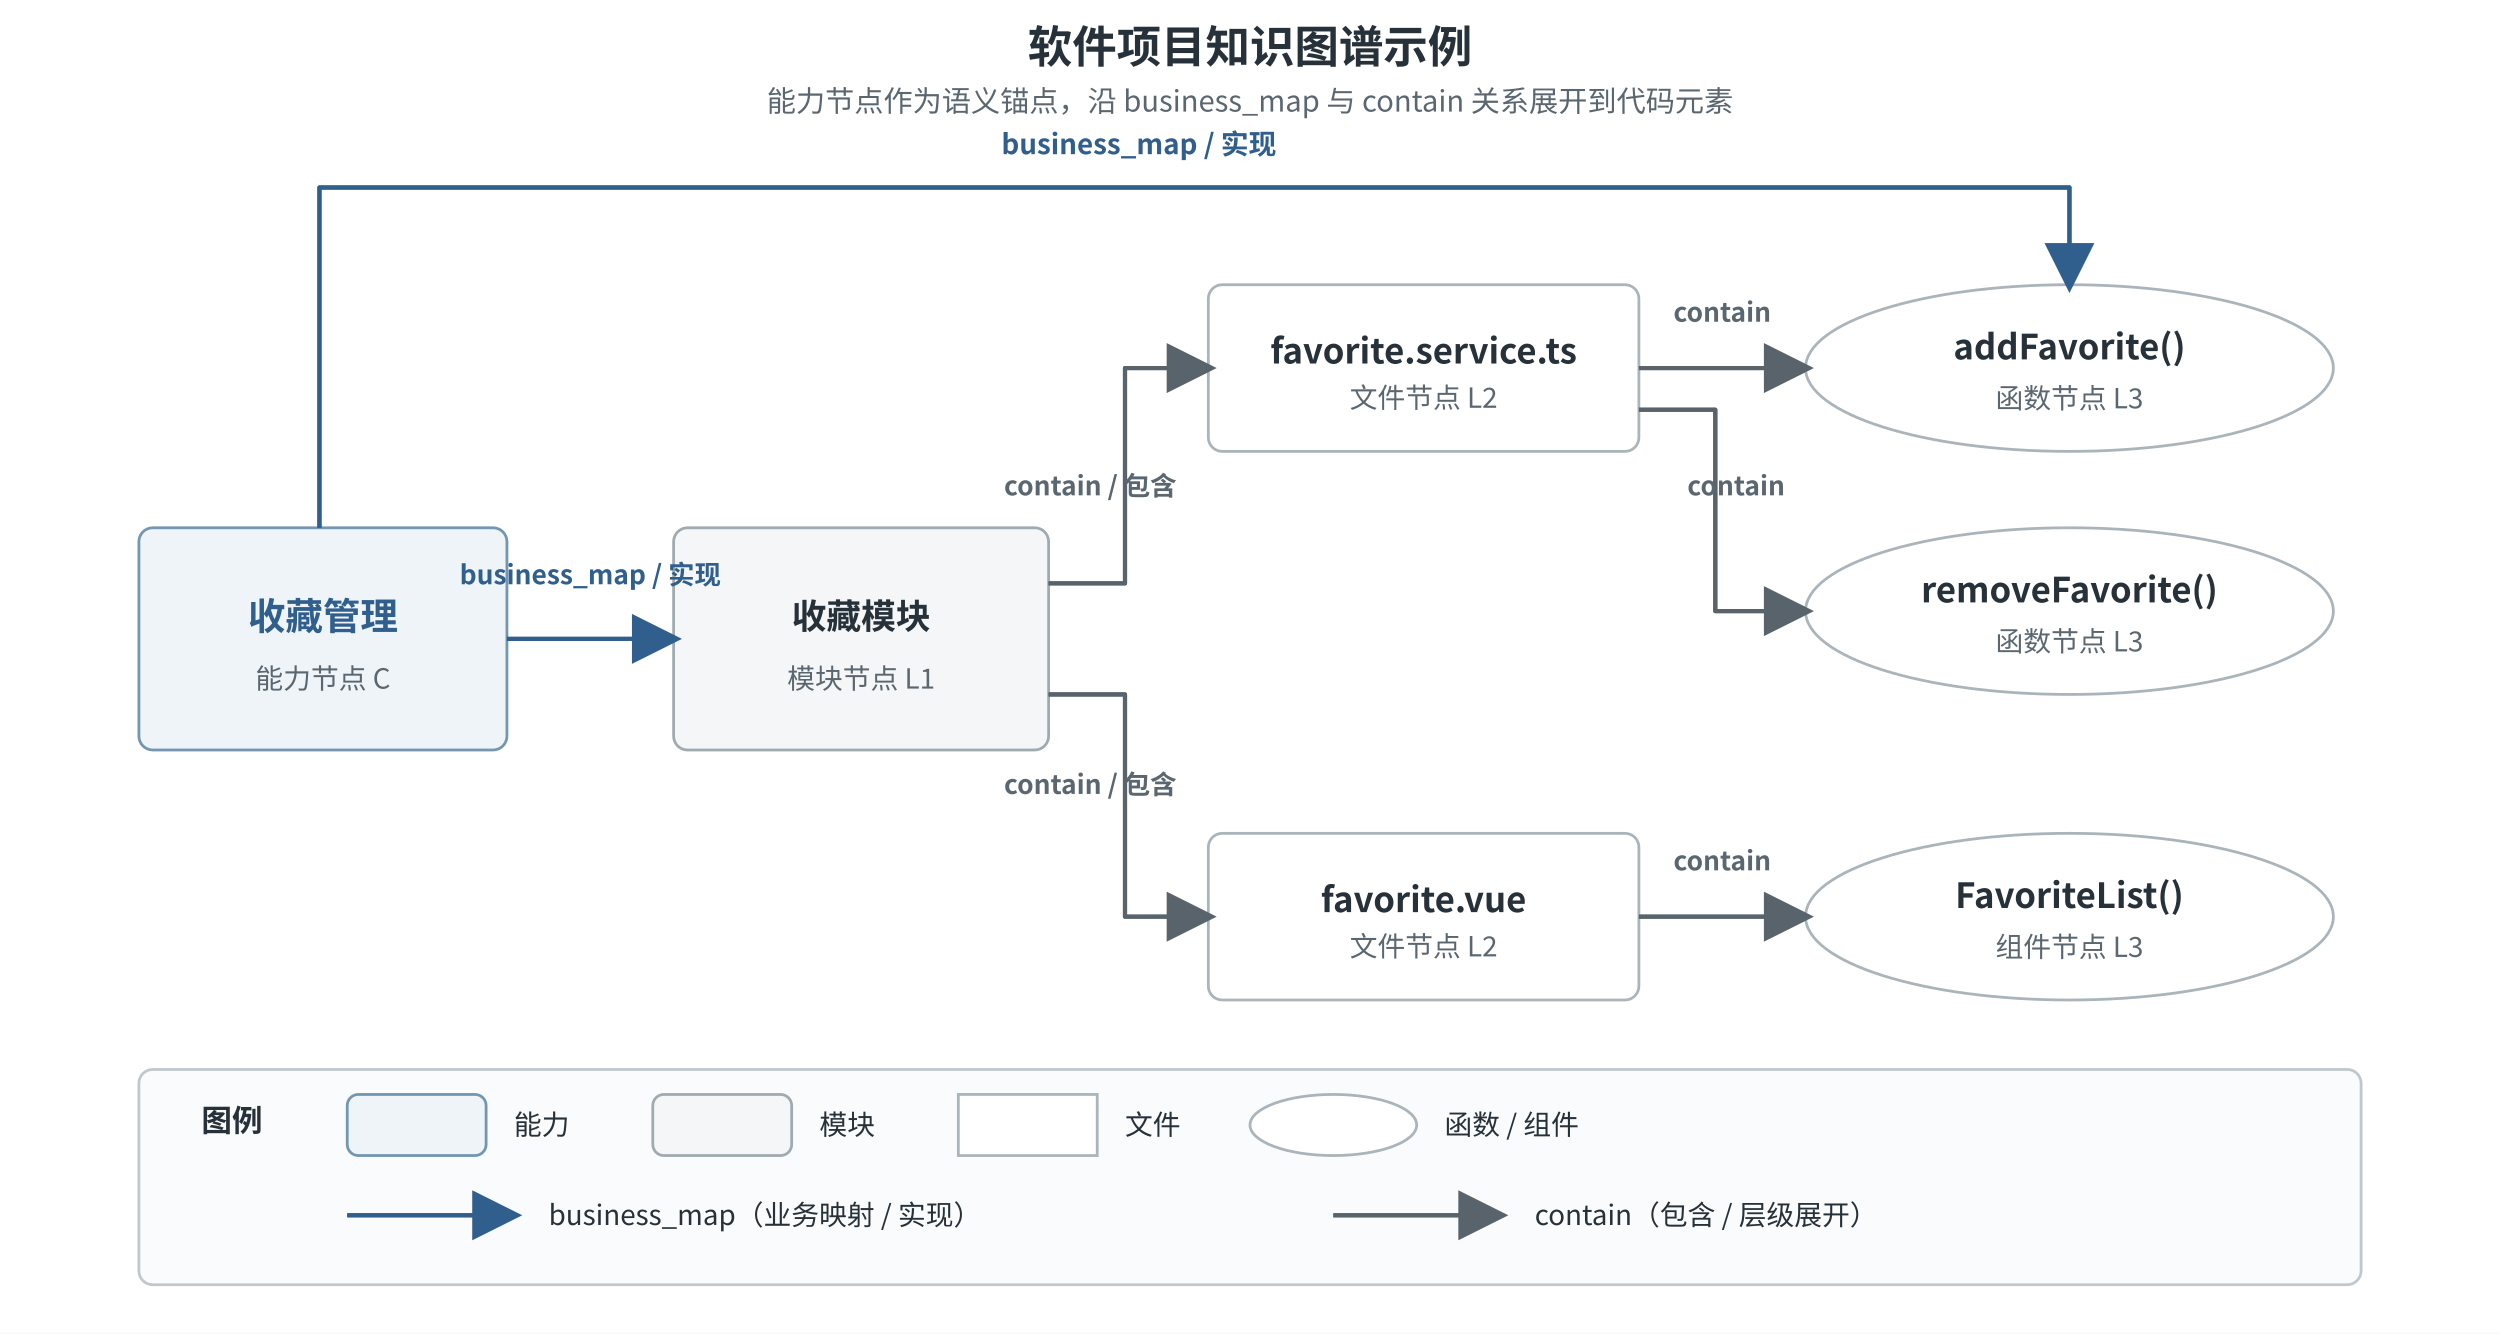
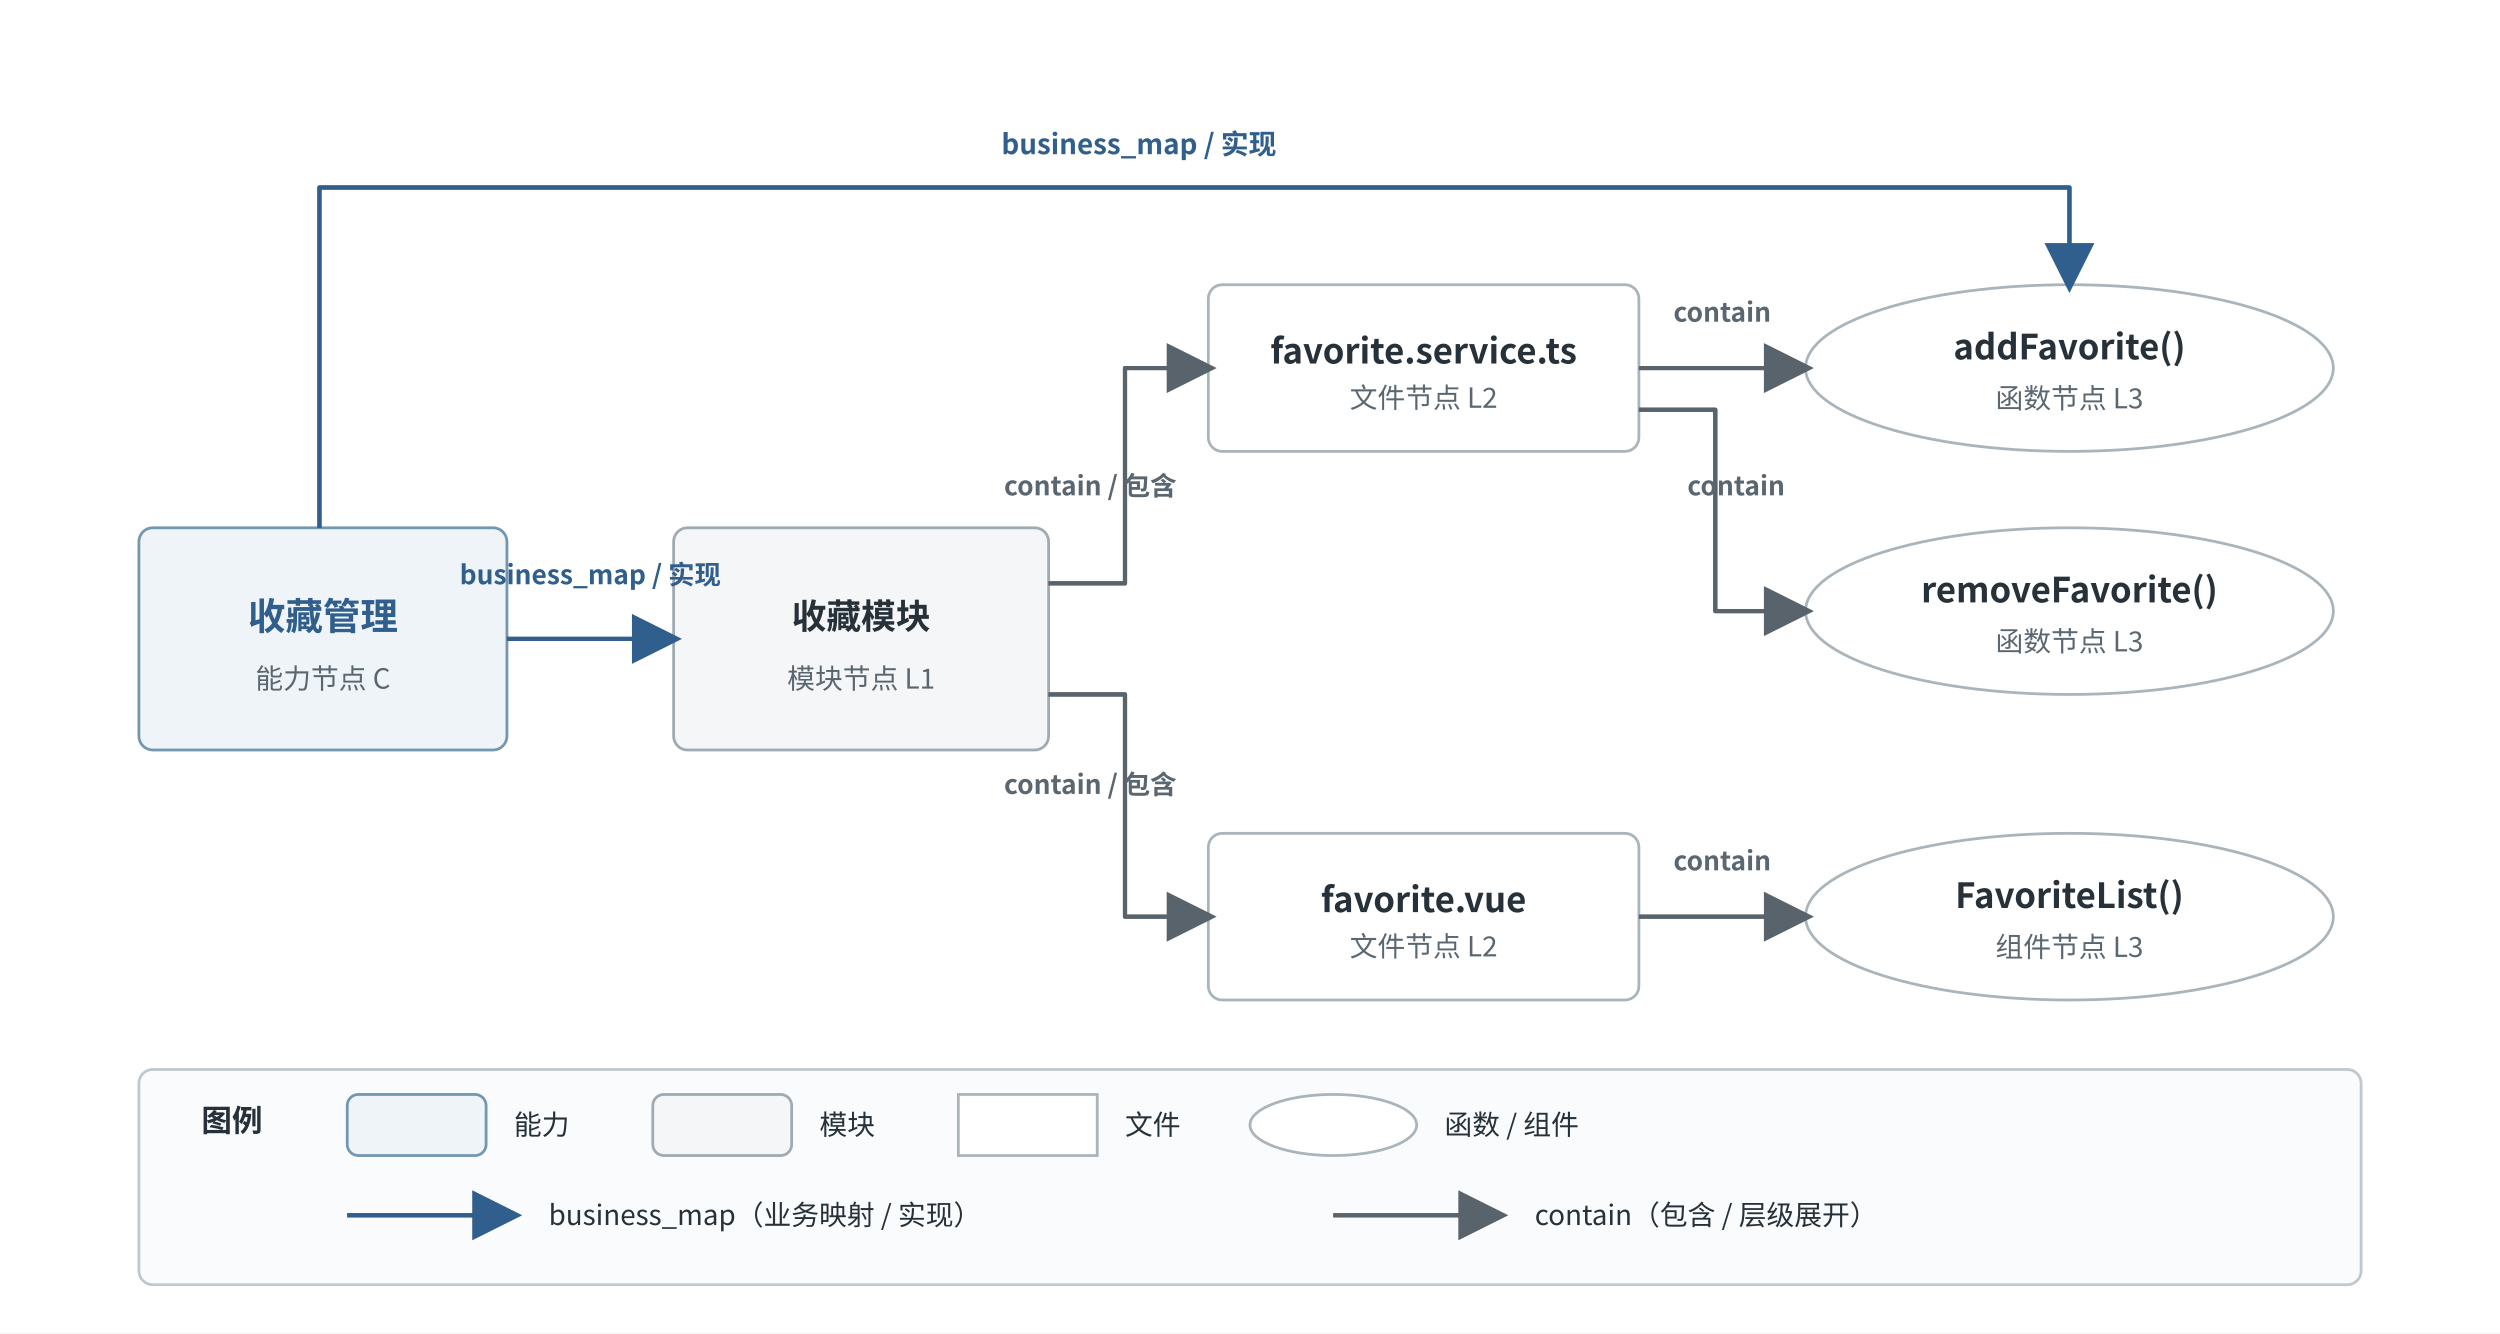
<svg xmlns="http://www.w3.org/2000/svg" width="1800" height="960" viewBox="0 0 1800 960">
  <defs>
    <marker id="arrow-gray" markerWidth="12" markerHeight="12" refX="10" refY="6" orient="auto" markerUnits="strokeWidth">
      <path d="M0,0 L12,6 L0,12 Z" fill="#59636c" />
    </marker>
    <marker id="arrow-blue" markerWidth="12" markerHeight="12" refX="10" refY="6" orient="auto" markerUnits="strokeWidth">
      <path d="M0,0 L12,6 L0,12 Z" fill="#315f8d" />
    </marker>
    <marker id="arrow-green" markerWidth="12" markerHeight="12" refX="10" refY="6" orient="auto" markerUnits="strokeWidth">
      <path d="M0,0 L12,6 L0,12 Z" fill="#5f8178" />
    </marker>
    <marker id="arrow-red" markerWidth="12" markerHeight="12" refX="10" refY="6" orient="auto" markerUnits="strokeWidth">
      <path d="M0,0 L12,6 L0,12 Z" fill="#a15e50" />
    </marker>
  </defs>
  <rect width="1800" height="960" fill="#ffffff" />
-   <text x="900" y="34" text-anchor="middle" dominant-baseline="middle" style="font-family:Microsoft YaHei,Noto Sans CJK SC,SimSun,sans-serif;font-size:32px;font-weight:600;fill:#27313a">软件项目知识图谱示例</text>
-   <text x="900" y="73" text-anchor="middle" dominant-baseline="middle" style="font-family:Microsoft YaHei,Noto Sans CJK SC,SimSun,sans-serif;font-size:21px;fill:#5b6770">能力节点作为语义锚点，沿 business_map 与 contain 关系展开到代码元素</text>
  <rect x="100" y="380" width="265" height="160" rx="10" fill="#eef4f8" stroke="#7396b1" stroke-width="2" />
  <text x="232.5" y="444.0" text-anchor="middle" dominant-baseline="middle" style="font-family:Microsoft YaHei,Noto Sans CJK SC,SimSun,sans-serif;font-size:27px;font-weight:600;fill:#315f8d">收藏管理</text>
  <text x="232.5" y="488.8" text-anchor="middle" dominant-baseline="middle" style="font-family:Microsoft YaHei,Noto Sans CJK SC,SimSun,sans-serif;font-size:20px;fill:#5b6770">能力节点 C</text>
  <rect x="485" y="380" width="270" height="160" rx="10" fill="#f4f6f7" stroke="#9faab1" stroke-width="2" />
  <text x="620.0" y="444.0" text-anchor="middle" dominant-baseline="middle" style="font-family:Microsoft YaHei,Noto Sans CJK SC,SimSun,sans-serif;font-size:25px;font-weight:600;fill:#27313a">收藏模块</text>
  <text x="620.0" y="488.8" text-anchor="middle" dominant-baseline="middle" style="font-family:Microsoft YaHei,Noto Sans CJK SC,SimSun,sans-serif;font-size:20px;fill:#5b6770">模块节点 L1</text>
  <rect x="870" y="205" width="310" height="120" rx="10" fill="#ffffff" stroke="#aab4bb" stroke-width="2" />
  <text x="1025.0" y="253.0" text-anchor="middle" dominant-baseline="middle" style="font-family:Microsoft YaHei,Noto Sans CJK SC,SimSun,sans-serif;font-size:25px;font-weight:600;fill:#27313a">favorite.service.ts</text>
  <text x="1025.0" y="286.6" text-anchor="middle" dominant-baseline="middle" style="font-family:Microsoft YaHei,Noto Sans CJK SC,SimSun,sans-serif;font-size:20px;fill:#5b6770">文件节点 L2</text>
  <rect x="870" y="600" width="310" height="120" rx="10" fill="#ffffff" stroke="#aab4bb" stroke-width="2" />
  <text x="1025.0" y="648.0" text-anchor="middle" dominant-baseline="middle" style="font-family:Microsoft YaHei,Noto Sans CJK SC,SimSun,sans-serif;font-size:25px;font-weight:600;fill:#27313a">favorite.vue</text>
  <text x="1025.0" y="681.6" text-anchor="middle" dominant-baseline="middle" style="font-family:Microsoft YaHei,Noto Sans CJK SC,SimSun,sans-serif;font-size:20px;fill:#5b6770">文件节点 L2</text>
  <ellipse cx="1490.0" cy="265.0" rx="190.0" ry="60.0" fill="#ffffff" stroke="#aab4bb" stroke-width="2" />
  <text x="1490.0" y="250" text-anchor="middle" dominant-baseline="middle" style="font-family:Microsoft YaHei,Noto Sans CJK SC,SimSun,sans-serif;font-size:25px;font-weight:600;fill:#27313a">addFavorite()</text>
  <text x="1490.0" y="287" text-anchor="middle" dominant-baseline="middle" style="font-family:Microsoft YaHei,Noto Sans CJK SC,SimSun,sans-serif;font-size:20px;fill:#5b6770">函数节点 L3</text>
  <ellipse cx="1490.0" cy="440.0" rx="190.0" ry="60.0" fill="#ffffff" stroke="#aab4bb" stroke-width="2" />
  <text x="1490.0" y="425" text-anchor="middle" dominant-baseline="middle" style="font-family:Microsoft YaHei,Noto Sans CJK SC,SimSun,sans-serif;font-size:25px;font-weight:600;fill:#27313a">removeFavorite()</text>
  <text x="1490.0" y="462" text-anchor="middle" dominant-baseline="middle" style="font-family:Microsoft YaHei,Noto Sans CJK SC,SimSun,sans-serif;font-size:20px;fill:#5b6770">函数节点 L3</text>
  <ellipse cx="1490.0" cy="660.0" rx="190.0" ry="60.0" fill="#ffffff" stroke="#aab4bb" stroke-width="2" />
  <text x="1490.0" y="645" text-anchor="middle" dominant-baseline="middle" style="font-family:Microsoft YaHei,Noto Sans CJK SC,SimSun,sans-serif;font-size:25px;font-weight:600;fill:#27313a">FavoriteList()</text>
  <text x="1490.0" y="682" text-anchor="middle" dominant-baseline="middle" style="font-family:Microsoft YaHei,Noto Sans CJK SC,SimSun,sans-serif;font-size:20px;fill:#5b6770">组件节点 L3</text>
  <polyline points="365,460 485,460" fill="none" stroke="#315f8d" stroke-width="3" stroke-linejoin="round" />
  <polyline points="365,460 485,460" fill="none" stroke="#315f8d" stroke-width="3" stroke-linejoin="round" marker-end="url(#arrow-blue)" />
  <text x="425" y="414" text-anchor="middle" dominant-baseline="middle" style="font-family:Microsoft YaHei,Noto Sans CJK SC,SimSun,sans-serif;font-size:19px;font-weight:600;fill:#315f8d">business_map / 实现</text>
  <polyline points="230,380 230,135 1490,135 1490,205" fill="none" stroke="#315f8d" stroke-width="3" stroke-linejoin="round" />
  <polyline points="230,380 230,135 1490,135 1490,205" fill="none" stroke="#315f8d" stroke-width="3" stroke-linejoin="round" marker-end="url(#arrow-blue)" />
  <text x="820" y="104" text-anchor="middle" dominant-baseline="middle" style="font-family:Microsoft YaHei,Noto Sans CJK SC,SimSun,sans-serif;font-size:20px;font-weight:600;fill:#315f8d">business_map / 实现</text>
  <polyline points="755,420 810,420 810,265 870,265" fill="none" stroke="#59636c" stroke-width="3" stroke-linejoin="round" />
  <polyline points="755,420 810,420 810,265 870,265" fill="none" stroke="#59636c" stroke-width="3" stroke-linejoin="round" marker-end="url(#arrow-gray)" />
  <text x="785" y="350" text-anchor="middle" dominant-baseline="middle" style="font-family:Microsoft YaHei,Noto Sans CJK SC,SimSun,sans-serif;font-size:19px;font-weight:600;fill:#5b6770">contain / 包含</text>
  <polyline points="755,500 810,500 810,660 870,660" fill="none" stroke="#59636c" stroke-width="3" stroke-linejoin="round" />
  <polyline points="755,500 810,500 810,660 870,660" fill="none" stroke="#59636c" stroke-width="3" stroke-linejoin="round" marker-end="url(#arrow-gray)" />
  <text x="785" y="565" text-anchor="middle" dominant-baseline="middle" style="font-family:Microsoft YaHei,Noto Sans CJK SC,SimSun,sans-serif;font-size:19px;font-weight:600;fill:#5b6770">contain / 包含</text>
  <polyline points="1180,265 1300,265" fill="none" stroke="#59636c" stroke-width="3" stroke-linejoin="round" />
  <polyline points="1180,265 1300,265" fill="none" stroke="#59636c" stroke-width="3" stroke-linejoin="round" marker-end="url(#arrow-gray)" />
  <text x="1240" y="225" text-anchor="middle" dominant-baseline="middle" style="font-family:Microsoft YaHei,Noto Sans CJK SC,SimSun,sans-serif;font-size:19px;font-weight:600;fill:#5b6770">contain</text>
  <polyline points="1180,295 1235,295 1235,440 1300,440" fill="none" stroke="#59636c" stroke-width="3" stroke-linejoin="round" />
  <polyline points="1180,295 1235,295 1235,440 1300,440" fill="none" stroke="#59636c" stroke-width="3" stroke-linejoin="round" marker-end="url(#arrow-gray)" />
  <text x="1250" y="350" text-anchor="middle" dominant-baseline="middle" style="font-family:Microsoft YaHei,Noto Sans CJK SC,SimSun,sans-serif;font-size:19px;font-weight:600;fill:#5b6770">contain</text>
  <polyline points="1180,660 1300,660" fill="none" stroke="#59636c" stroke-width="3" stroke-linejoin="round" />
  <polyline points="1180,660 1300,660" fill="none" stroke="#59636c" stroke-width="3" stroke-linejoin="round" marker-end="url(#arrow-gray)" />
  <text x="1240" y="620" text-anchor="middle" dominant-baseline="middle" style="font-family:Microsoft YaHei,Noto Sans CJK SC,SimSun,sans-serif;font-size:19px;font-weight:600;fill:#5b6770">contain</text>
  <rect x="100" y="770" width="1600" height="155" rx="10" fill="#fafbfc" stroke="#c0c8cd" stroke-width="2" />
  <text x="145" y="807" text-anchor="start" dominant-baseline="middle" style="font-family:Microsoft YaHei,Noto Sans CJK SC,SimSun,sans-serif;font-size:22px;font-weight:600;fill:#27313a">图例</text>
  <rect x="250" y="788" width="100" height="44" rx="8" fill="#eef4f8" stroke="#7396b1" stroke-width="2" />
  <text x="370" y="810" text-anchor="start" dominant-baseline="middle" style="font-family:Microsoft YaHei,Noto Sans CJK SC,SimSun,sans-serif;font-size:20px;fill:#27313a">能力</text>
  <rect x="470" y="788" width="100" height="44" rx="8" fill="#f4f6f7" stroke="#9faab1" stroke-width="2" />
  <text x="590" y="810" text-anchor="start" dominant-baseline="middle" style="font-family:Microsoft YaHei,Noto Sans CJK SC,SimSun,sans-serif;font-size:20px;fill:#27313a">模块</text>
  <rect x="690" y="788" width="100" height="44" fill="#ffffff" stroke="#aab4bb" stroke-width="2" />
  <text x="810" y="810" text-anchor="start" dominant-baseline="middle" style="font-family:Microsoft YaHei,Noto Sans CJK SC,SimSun,sans-serif;font-size:20px;fill:#27313a">文件</text>
  <ellipse cx="960.0" cy="810.0" rx="60.0" ry="22.0" fill="#ffffff" stroke="#aab4bb" stroke-width="2" />
  <text x="1040" y="810" text-anchor="start" dominant-baseline="middle" style="font-family:Microsoft YaHei,Noto Sans CJK SC,SimSun,sans-serif;font-size:20px;fill:#27313a">函数 / 组件</text>
  <polyline points="250,875 370,875" fill="none" stroke="#315f8d" stroke-width="3" stroke-linejoin="round" />
  <polyline points="250,875 370,875" fill="none" stroke="#315f8d" stroke-width="3" stroke-linejoin="round" marker-end="url(#arrow-blue)" />
  <text x="395" y="875" text-anchor="start" dominant-baseline="middle" style="font-family:Microsoft YaHei,Noto Sans CJK SC,SimSun,sans-serif;font-size:20px;fill:#27313a">business_map（业务映射 / 实现）</text>
  <polyline points="960,875 1080,875" fill="none" stroke="#59636c" stroke-width="3" stroke-linejoin="round" />
  <polyline points="960,875 1080,875" fill="none" stroke="#59636c" stroke-width="3" stroke-linejoin="round" marker-end="url(#arrow-gray)" />
  <text x="1105" y="875" text-anchor="start" dominant-baseline="middle" style="font-family:Microsoft YaHei,Noto Sans CJK SC,SimSun,sans-serif;font-size:20px;fill:#27313a">contain（包含 / 层级展开）</text>
</svg>
